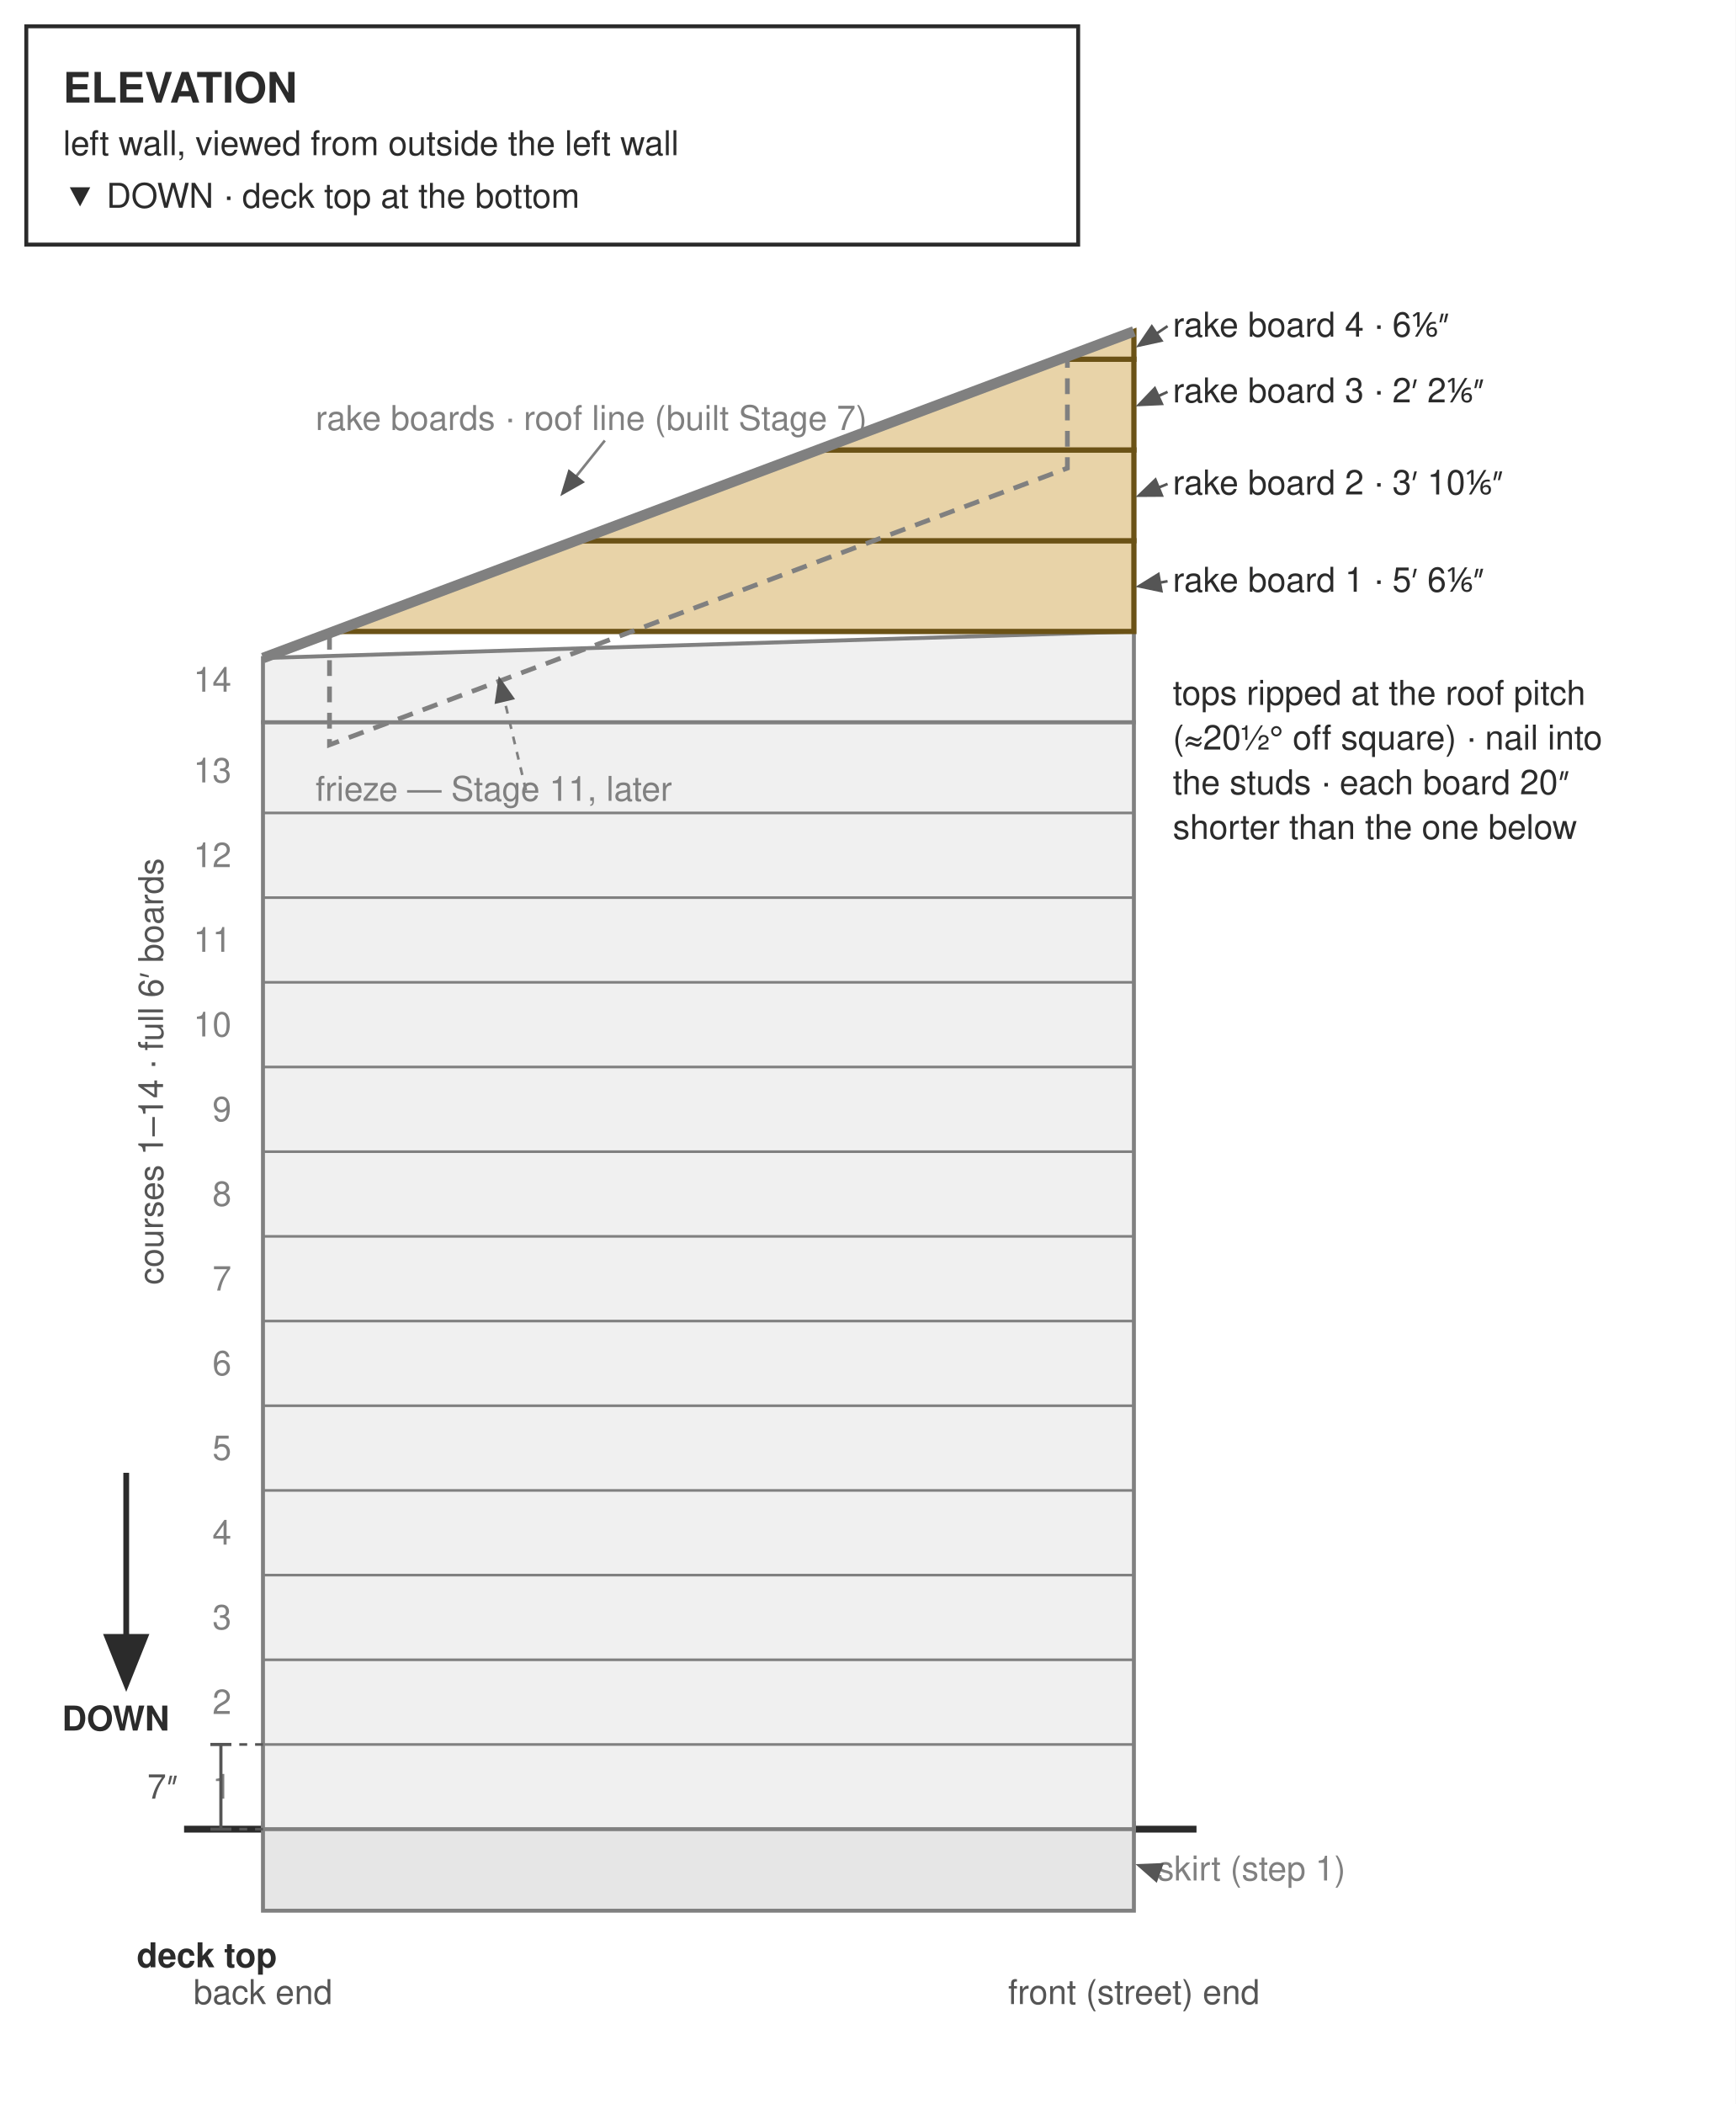
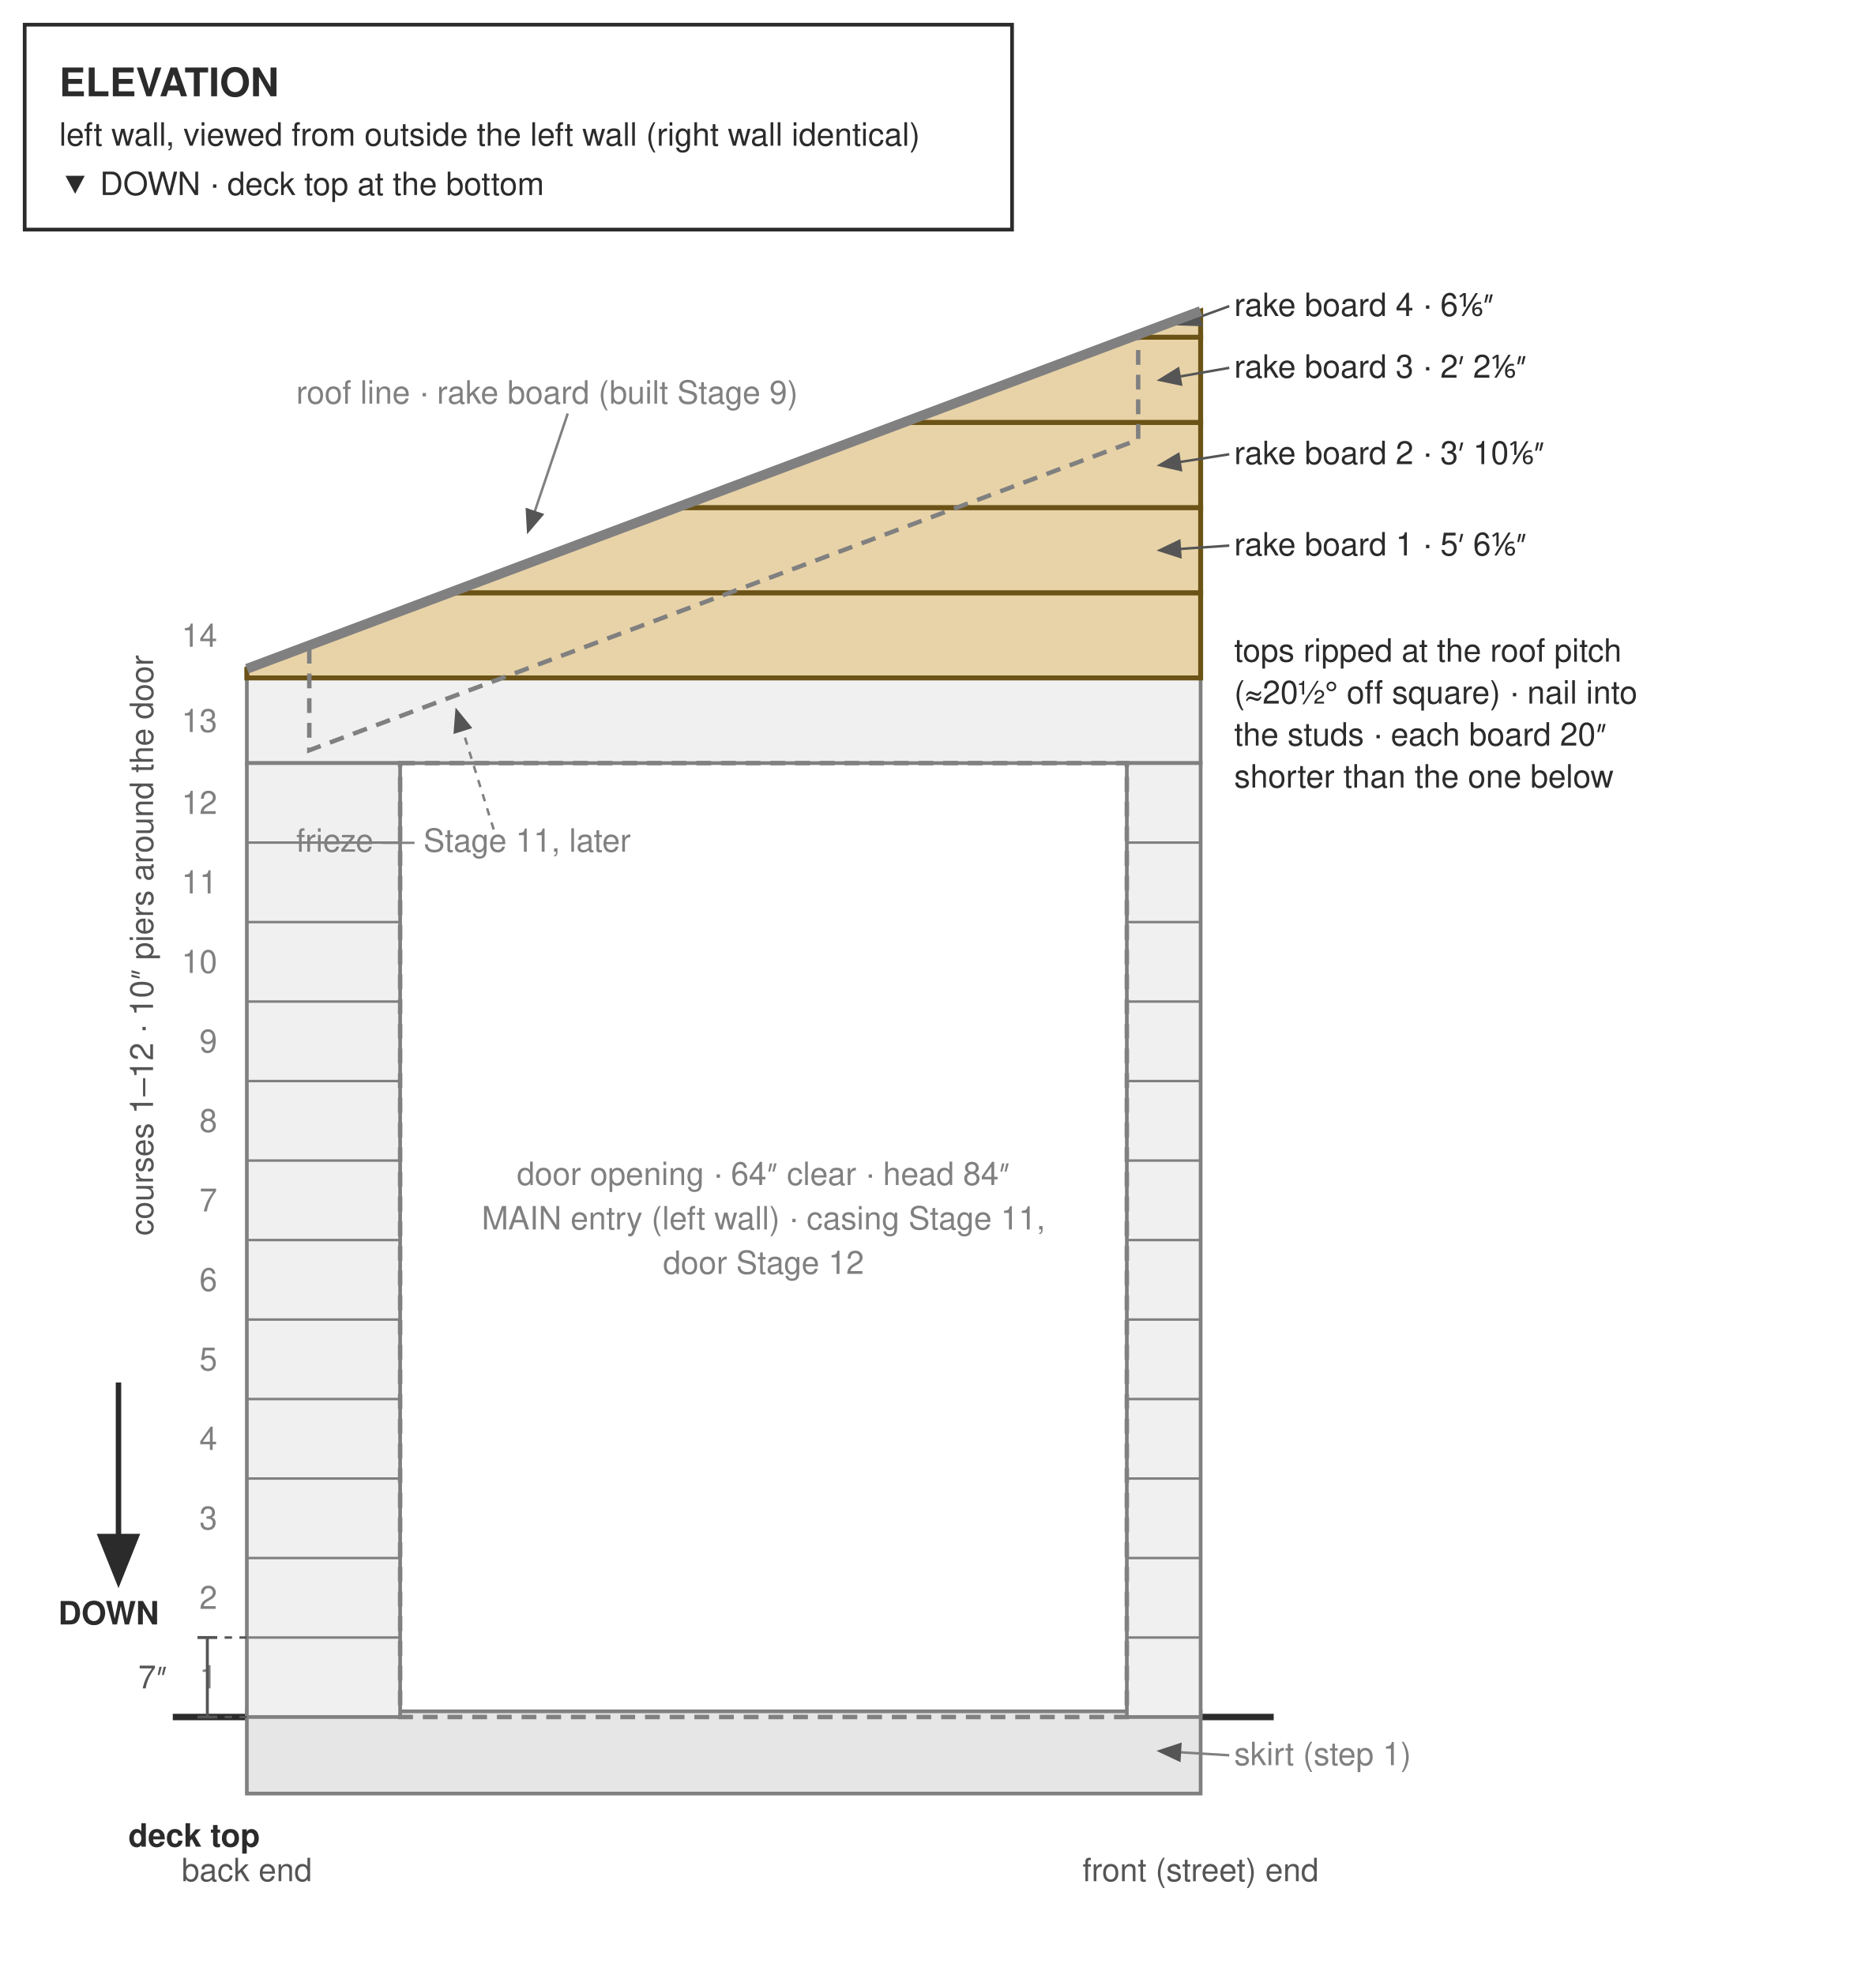
- <svg xmlns="http://www.w3.org/2000/svg" viewBox="0 0 660 800" font-family="Helvetica, Arial, sans-serif">
+ <svg xmlns="http://www.w3.org/2000/svg" viewBox="0 0 760 800" font-family="Helvetica, Arial, sans-serif">
  <defs>
    <marker id="arr" markerWidth="10" markerHeight="8" refX="8.5" refY="4" orient="auto">
      <path d="M0,0 L10,4 L0,8 z" fill="#2b2b2b" />
    </marker>
    <marker id="arrd" markerWidth="10" markerHeight="8" refX="8.5" refY="4" orient="auto">
      <path d="M0,0 L10,4 L0,8 z" fill="#555555" />
    </marker>
    <pattern id="hatch" width="8" height="8" patternUnits="userSpaceOnUse" patternTransform="rotate(45)">
      <line x1="0" y1="0" x2="0" y2="8" stroke="#4a4a4a" stroke-width="1" opacity="0.45" />
    </pattern>
    <pattern id="hatchgrey" width="8" height="8" patternUnits="userSpaceOnUse" patternTransform="rotate(45)">
      <line x1="0" y1="0" x2="0" y2="8" stroke="#8a8a8a" stroke-width="1" opacity="0.6" />
    </pattern>
  </defs>
-   <rect width="660" height="800" fill="#ffffff" />
+   <rect width="760" height="800" fill="#ffffff" />
  <rect x="10.0" y="10.0" width="400.0" height="83.0" fill="#ffffff" stroke="#2b2b2b" stroke-width="1.5" />
  <text x="24.0" y="39.0" font-size="16" text-anchor="start" font-weight="bold" fill="#2b2b2b">ELEVATION</text>
-   <text x="24.0" y="59.0" font-size="13" text-anchor="start" font-weight="normal" fill="#2b2b2b">left wall, viewed from outside the left wall</text>
+   <text x="24.0" y="59.0" font-size="13" text-anchor="start" font-weight="normal" fill="#2b2b2b">left wall, viewed from outside the left wall (right wall identical)</text>
  <text x="24.0" y="79.0" font-size="13" text-anchor="start" font-weight="normal" fill="#2b2b2b">▼ DOWN · deck top at the bottom</text>
-   <line x1="70.0" y1="695.5" x2="455.0" y2="695.5" stroke="#2b2b2b" stroke-width="2.6" />
+   <line x1="70.0" y1="695.5" x2="516.0" y2="695.5" stroke="#2b2b2b" stroke-width="2.6" />
  <text x="52.0" y="748.0" font-size="13" text-anchor="start" font-weight="bold" fill="#2b2b2b">deck top</text>
-   <rect x="100.0" y="693.2" width="331.2" height="33.3" fill="#e6e6e6" stroke="#808080" stroke-width="1.5" />
-   <text x="440.0" y="715.0" font-size="13" text-anchor="start" font-weight="normal" fill="#808080">skirt (step 1)</text>
-   <line x1="438.0" y1="711.0" x2="433.2" y2="709.3" stroke="#808080" stroke-width="1" marker-end="url(#arrd)" />
-   <rect x="100.0" y="274.6" width="331.2" height="420.9" fill="#f0f0f0" stroke="#808080" stroke-width="1.5" />
-   <line x1="100.0" y1="663.3" x2="431.2" y2="663.3" stroke="#808080" stroke-width="1" />
-   <line x1="100.0" y1="631.1" x2="431.2" y2="631.1" stroke="#808080" stroke-width="1" />
-   <line x1="100.0" y1="598.9" x2="431.2" y2="598.9" stroke="#808080" stroke-width="1" />
-   <line x1="100.0" y1="566.7" x2="431.2" y2="566.7" stroke="#808080" stroke-width="1" />
-   <line x1="100.0" y1="534.5" x2="431.2" y2="534.5" stroke="#808080" stroke-width="1" />
-   <line x1="100.0" y1="502.3" x2="431.2" y2="502.3" stroke="#808080" stroke-width="1" />
-   <line x1="100.0" y1="470.1" x2="431.2" y2="470.1" stroke="#808080" stroke-width="1" />
-   <line x1="100.0" y1="437.9" x2="431.2" y2="437.9" stroke="#808080" stroke-width="1" />
-   <line x1="100.0" y1="405.7" x2="431.2" y2="405.7" stroke="#808080" stroke-width="1" />
-   <line x1="100.0" y1="373.5" x2="431.2" y2="373.5" stroke="#808080" stroke-width="1" />
-   <line x1="100.0" y1="341.3" x2="431.2" y2="341.3" stroke="#808080" stroke-width="1" />
-   <line x1="100.0" y1="309.1" x2="431.2" y2="309.1" stroke="#808080" stroke-width="1" />
-   <polygon points="431.2,274.6 100.0,274.6 100.0,250.2 431.2,240.1" fill="#f0f0f0" stroke="#808080" stroke-width="1.5" />
-   <line x1="100.0" y1="274.6" x2="431.2" y2="274.6" stroke="#808080" stroke-width="1" />
-   <text x="88.0" y="683.9" font-size="13" text-anchor="end" font-weight="normal" fill="#808080">1</text>
-   <text x="88.0" y="651.7" font-size="13" text-anchor="end" font-weight="normal" fill="#808080">2</text>
-   <text x="88.0" y="619.5" font-size="13" text-anchor="end" font-weight="normal" fill="#808080">3</text>
-   <text x="88.0" y="587.3" font-size="13" text-anchor="end" font-weight="normal" fill="#808080">4</text>
-   <text x="88.0" y="555.1" font-size="13" text-anchor="end" font-weight="normal" fill="#808080">5</text>
-   <text x="88.0" y="522.9" font-size="13" text-anchor="end" font-weight="normal" fill="#808080">6</text>
-   <text x="88.0" y="490.7" font-size="13" text-anchor="end" font-weight="normal" fill="#808080">7</text>
-   <text x="88.0" y="458.5" font-size="13" text-anchor="end" font-weight="normal" fill="#808080">8</text>
-   <text x="88.0" y="426.3" font-size="13" text-anchor="end" font-weight="normal" fill="#808080">9</text>
-   <text x="88.0" y="394.1" font-size="13" text-anchor="end" font-weight="normal" fill="#808080">10</text>
-   <text x="88.0" y="361.9" font-size="13" text-anchor="end" font-weight="normal" fill="#808080">11</text>
-   <text x="88.0" y="329.7" font-size="13" text-anchor="end" font-weight="normal" fill="#808080">12</text>
-   <text x="88.0" y="297.5" font-size="13" text-anchor="end" font-weight="normal" fill="#808080">13</text>
-   <text x="88.0" y="263.0" font-size="13" text-anchor="end" font-weight="normal" fill="#808080">14</text>
-   <text x="62.0" y="488.5" font-size="13" text-anchor="start" font-weight="normal" fill="#555555" transform="rotate(-90,62.0,488.5)">courses 1–14 · full 6′ boards</text>
-   <polygon points="431.2,240.1 126.8,240.1 218.8,205.6 431.2,205.6" fill="#e8d3a8" stroke="#6b5216" stroke-width="2" />
-   <text x="446.0" y="225.0" font-size="13" text-anchor="start" font-weight="normal" fill="#2b2b2b">rake board 1 · 5′ 6⅙″</text>
-   <line x1="444.0" y1="221.0" x2="433.2" y2="222.9" stroke="#555555" stroke-width="1" marker-end="url(#arrd)" />
-   <polygon points="431.2,205.6 218.8,205.6 310.8,171.1 431.2,171.1" fill="#e8d3a8" stroke="#6b5216" stroke-width="2" />
-   <text x="446.0" y="188.0" font-size="13" text-anchor="start" font-weight="normal" fill="#2b2b2b">rake board 2 · 3′ 10⅙″</text>
-   <line x1="444.0" y1="184.0" x2="433.2" y2="188.4" stroke="#555555" stroke-width="1" marker-end="url(#arrd)" />
-   <polygon points="431.2,171.1 310.8,171.1 402.8,136.6 431.2,136.6" fill="#e8d3a8" stroke="#6b5216" stroke-width="2" />
-   <text x="446.0" y="153.0" font-size="13" text-anchor="start" font-weight="normal" fill="#2b2b2b">rake board 3 · 2′ 2⅙″</text>
-   <line x1="444.0" y1="149.0" x2="433.2" y2="153.9" stroke="#555555" stroke-width="1" marker-end="url(#arrd)" />
-   <polygon points="431.2,136.6 402.8,136.6 431.2,126.0" fill="#e8d3a8" stroke="#6b5216" stroke-width="2" />
-   <text x="446.0" y="128.0" font-size="13" text-anchor="start" font-weight="normal" fill="#2b2b2b">rake board 4 · 6⅙″</text>
-   <line x1="444.0" y1="124.0" x2="433.2" y2="131.3" stroke="#555555" stroke-width="1" marker-end="url(#arrd)" />
-   <text x="446.0" y="268.0" font-size="13" text-anchor="start" font-weight="normal" fill="#2b2b2b">tops ripped at the roof pitch</text>
-   <text x="446.0" y="285.0" font-size="13" text-anchor="start" font-weight="normal" fill="#2b2b2b">(≈20½° off square) · nail into</text>
-   <text x="446.0" y="302.0" font-size="13" text-anchor="start" font-weight="normal" fill="#2b2b2b">the studs · each board 20″</text>
-   <text x="446.0" y="319.0" font-size="13" text-anchor="start" font-weight="normal" fill="#2b2b2b">shorter than the one below</text>
-   <line x1="431.2" y1="126.0" x2="100.0" y2="250.2" stroke="#808080" stroke-width="4" />
-   <text x="120.0" y="163.5" font-size="13" text-anchor="start" font-weight="normal" fill="#808080">rake boards · roof line (built Stage 7)</text>
-   <line x1="230.0" y1="167.5" x2="214.0" y2="187.5" stroke="#808080" stroke-width="1" marker-end="url(#arrd)" />
-   <polygon points="405.9,135.5 125.3,240.7 125.3,283.2 405.9,178.0" fill="none" stroke="#808080" stroke-width="1.8" stroke-dasharray="6 4" />
-   <text x="120.0" y="304.5" font-size="13" text-anchor="start" font-weight="normal" fill="#808080">frieze — Stage 11, later</text>
-   <line x1="200.0" y1="300.5" x2="190.0" y2="258.5" stroke="#808080" stroke-width="1" stroke-dasharray="3 3" marker-end="url(#arrd)" />
+   <rect x="100.0" y="693.2" width="386.4" height="33.3" fill="#e6e6e6" stroke="#808080" stroke-width="1.5" />
+   <text x="500.0" y="715.0" font-size="13" text-anchor="start" font-weight="normal" fill="#808080">skirt (step 1)</text>
+   <line x1="498.0" y1="711.0" x2="470.0" y2="709.3" stroke="#808080" stroke-width="1" marker-end="url(#arrd)" />
+   <rect x="100.0" y="270.9" width="386.4" height="38.2" fill="#f0f0f0" stroke="#808080" stroke-width="1.5" />
+   <rect x="100.0" y="309.1" width="62.1" height="386.4" fill="#f0f0f0" stroke="#808080" stroke-width="1.5" />
+   <rect x="456.5" y="309.1" width="29.9" height="386.4" fill="#f0f0f0" stroke="#808080" stroke-width="1.5" />
+   <rect x="162.1" y="309.1" width="294.4" height="386.4" fill="none" stroke="#808080" stroke-width="1.8" stroke-dasharray="6 4" />
+   <text x="309.3" y="480.0" font-size="13" text-anchor="middle" font-weight="normal" fill="#808080">door opening · 64″ clear · head 84″</text>
+   <text x="309.3" y="498.0" font-size="13" text-anchor="middle" font-weight="normal" fill="#808080">MAIN entry (left wall) · casing Stage 11,</text>
+   <text x="309.3" y="516.0" font-size="13" text-anchor="middle" font-weight="normal" fill="#808080">door Stage 12</text>
+   <g stroke="#808080" stroke-width="1">
+     <line x1="100.0" y1="663.3" x2="162.1" y2="663.3" />
+     <line x1="456.5" y1="663.3" x2="486.4" y2="663.3" />
+     <line x1="100.0" y1="631.1" x2="162.1" y2="631.1" />
+     <line x1="456.5" y1="631.1" x2="486.4" y2="631.1" />
+     <line x1="100.0" y1="598.9" x2="162.1" y2="598.9" />
+     <line x1="456.5" y1="598.9" x2="486.4" y2="598.9" />
+     <line x1="100.0" y1="566.7" x2="162.1" y2="566.7" />
+     <line x1="456.5" y1="566.7" x2="486.4" y2="566.7" />
+     <line x1="100.0" y1="534.5" x2="162.1" y2="534.5" />
+     <line x1="456.5" y1="534.5" x2="486.4" y2="534.5" />
+     <line x1="100.0" y1="502.3" x2="162.1" y2="502.3" />
+     <line x1="456.5" y1="502.3" x2="486.4" y2="502.3" />
+     <line x1="100.0" y1="470.1" x2="162.1" y2="470.1" />
+     <line x1="456.5" y1="470.1" x2="486.4" y2="470.1" />
+     <line x1="100.0" y1="437.9" x2="162.1" y2="437.9" />
+     <line x1="456.5" y1="437.9" x2="486.4" y2="437.9" />
+     <line x1="100.0" y1="405.7" x2="162.1" y2="405.7" />
+     <line x1="456.5" y1="405.7" x2="486.4" y2="405.7" />
+     <line x1="100.0" y1="373.5" x2="162.1" y2="373.5" />
+     <line x1="456.5" y1="373.5" x2="486.4" y2="373.5" />
+     <line x1="100.0" y1="341.3" x2="162.1" y2="341.3" />
+     <line x1="456.5" y1="341.3" x2="486.4" y2="341.3" />
+     <line x1="100.0" y1="309.1" x2="162.1" y2="309.1" />
+     <line x1="456.5" y1="309.1" x2="486.4" y2="309.1" />
+     <line x1="100.0" y1="274.6" x2="486.4" y2="274.6" />
+   </g>
+   <g font-size="13" text-anchor="end" font-weight="normal" fill="#808080">
+     <text x="88.0" y="683.9">1</text>
+     <text x="88.0" y="651.7">2</text>
+     <text x="88.0" y="619.5">3</text>
+     <text x="88.0" y="587.3">4</text>
+     <text x="88.0" y="555.1">5</text>
+     <text x="88.0" y="522.9">6</text>
+     <text x="88.0" y="490.7">7</text>
+     <text x="88.0" y="458.5">8</text>
+     <text x="88.0" y="426.3">9</text>
+     <text x="88.0" y="394.1">10</text>
+     <text x="88.0" y="361.9">11</text>
+     <text x="88.0" y="329.7">12</text>
+     <text x="88.0" y="296.5">13</text>
+     <text x="88.0" y="262.0">14</text>
+   </g>
+   <text x="62.0" y="500.5" font-size="13" text-anchor="start" font-weight="normal" fill="#555555" transform="rotate(-90,62.0,500.5)">courses 1–12 · 10″ piers around the door</text>
+   <polygon points="100,274.6 486.4,274.6 486.4,240.1 182.0,240.1 100,270.9" fill="#e8d3a8" stroke="#6b5216" stroke-width="2" />
+   <polygon points="486.4,240.1 182.0,240.1 274.0,205.6 486.4,205.6" fill="#e8d3a8" stroke="#6b5216" stroke-width="2" />
+   <text x="500.0" y="225.0" font-size="13" text-anchor="start" font-weight="normal" fill="#2b2b2b">rake board 1 · 5′ 6⅙″</text>
+   <line x1="498.0" y1="221.0" x2="470.0" y2="222.9" stroke="#555555" stroke-width="1" marker-end="url(#arrd)" />
+   <polygon points="486.4,205.6 274.0,205.6 366.0,171.1 486.4,171.1" fill="#e8d3a8" stroke="#6b5216" stroke-width="2" />
+   <text x="500.0" y="188.0" font-size="13" text-anchor="start" font-weight="normal" fill="#2b2b2b">rake board 2 · 3′ 10⅙″</text>
+   <line x1="498.0" y1="184.0" x2="470.0" y2="188.4" stroke="#555555" stroke-width="1" marker-end="url(#arrd)" />
+   <polygon points="486.4,171.1 366.0,171.1 458.0,136.6 486.4,136.6" fill="#e8d3a8" stroke="#6b5216" stroke-width="2" />
+   <text x="500.0" y="153.0" font-size="13" text-anchor="start" font-weight="normal" fill="#2b2b2b">rake board 3 · 2′ 2⅙″</text>
+   <line x1="498.0" y1="149.0" x2="470.0" y2="153.9" stroke="#555555" stroke-width="1" marker-end="url(#arrd)" />
+   <polygon points="458.0,136.6 486.4,136.6 486.4,126.0" fill="#e8d3a8" stroke="#6b5216" stroke-width="2" />
+   <text x="500.0" y="128.0" font-size="13" text-anchor="start" font-weight="normal" fill="#2b2b2b">rake board 4 · 6⅙″</text>
+   <line x1="498.0" y1="124.0" x2="478.0" y2="131.3" stroke="#555555" stroke-width="1" marker-end="url(#arrd)" />
+   <text x="500.0" y="268.0" font-size="13" text-anchor="start" font-weight="normal" fill="#2b2b2b">tops ripped at the roof pitch</text>
+   <text x="500.0" y="285.0" font-size="13" text-anchor="start" font-weight="normal" fill="#2b2b2b">(≈20½° off square) · nail into</text>
+   <text x="500.0" y="302.0" font-size="13" text-anchor="start" font-weight="normal" fill="#2b2b2b">the studs · each board 20″</text>
+   <text x="500.0" y="319.0" font-size="13" text-anchor="start" font-weight="normal" fill="#2b2b2b">shorter than the one below</text>
+   <line x1="486.4" y1="126.0" x2="100.0" y2="270.9" stroke="#808080" stroke-width="4" />
+   <text x="120.0" y="163.5" font-size="13" text-anchor="start" font-weight="normal" fill="#808080">roof line · rake board (built Stage 9)</text>
+   <line x1="230.0" y1="167.5" x2="214.0" y2="215.0" stroke="#808080" stroke-width="1" marker-end="url(#arrd)" />
+   <polygon points="461.1,135.6 125.3,261.4 125.3,303.9 461.1,178.1" fill="none" stroke="#808080" stroke-width="1.8" stroke-dasharray="6 4" />
+   <text x="120.0" y="345.0" font-size="13" text-anchor="start" font-weight="normal" fill="#808080">frieze — Stage 11, later</text>
+   <line x1="200.0" y1="336.0" x2="185.0" y2="288.0" stroke="#808080" stroke-width="1" stroke-dasharray="3 3" marker-end="url(#arrd)" />
  <line x1="100.0" y1="695.5" x2="88.0" y2="695.5" stroke="#555555" stroke-width="1" stroke-dasharray="3 3" />
  <line x1="100.0" y1="663.3" x2="88.0" y2="663.3" stroke="#555555" stroke-width="1" stroke-dasharray="3 3" />
  <line x1="84.0" y1="695.5" x2="84.0" y2="663.3" stroke="#555555" stroke-width="1.2" />
  <line x1="80.0" y1="695.5" x2="88.0" y2="695.5" stroke="#555555" stroke-width="1.2" />
  <line x1="80.0" y1="663.3" x2="88.0" y2="663.3" stroke="#555555" stroke-width="1.2" />
  <text x="56.0" y="683.9" font-size="13" text-anchor="start" font-weight="normal" fill="#555555">7″</text>
  <text x="100.0" y="762.0" font-size="13" text-anchor="middle" font-weight="normal" fill="#555555">back end</text>
-   <text x="431.2" y="762.0" font-size="13" text-anchor="middle" font-weight="normal" fill="#555555">front (street) end</text>
+   <text x="486.4" y="762.0" font-size="13" text-anchor="middle" font-weight="normal" fill="#555555">front (street) end</text>
  <line x1="48.0" y1="560.0" x2="48.0" y2="640.0" stroke="#2b2b2b" stroke-width="2.2" marker-end="url(#arr)" />
  <text x="44.0" y="658.0" font-size="13" text-anchor="middle" font-weight="bold" fill="#2b2b2b">DOWN</text>
</svg>
